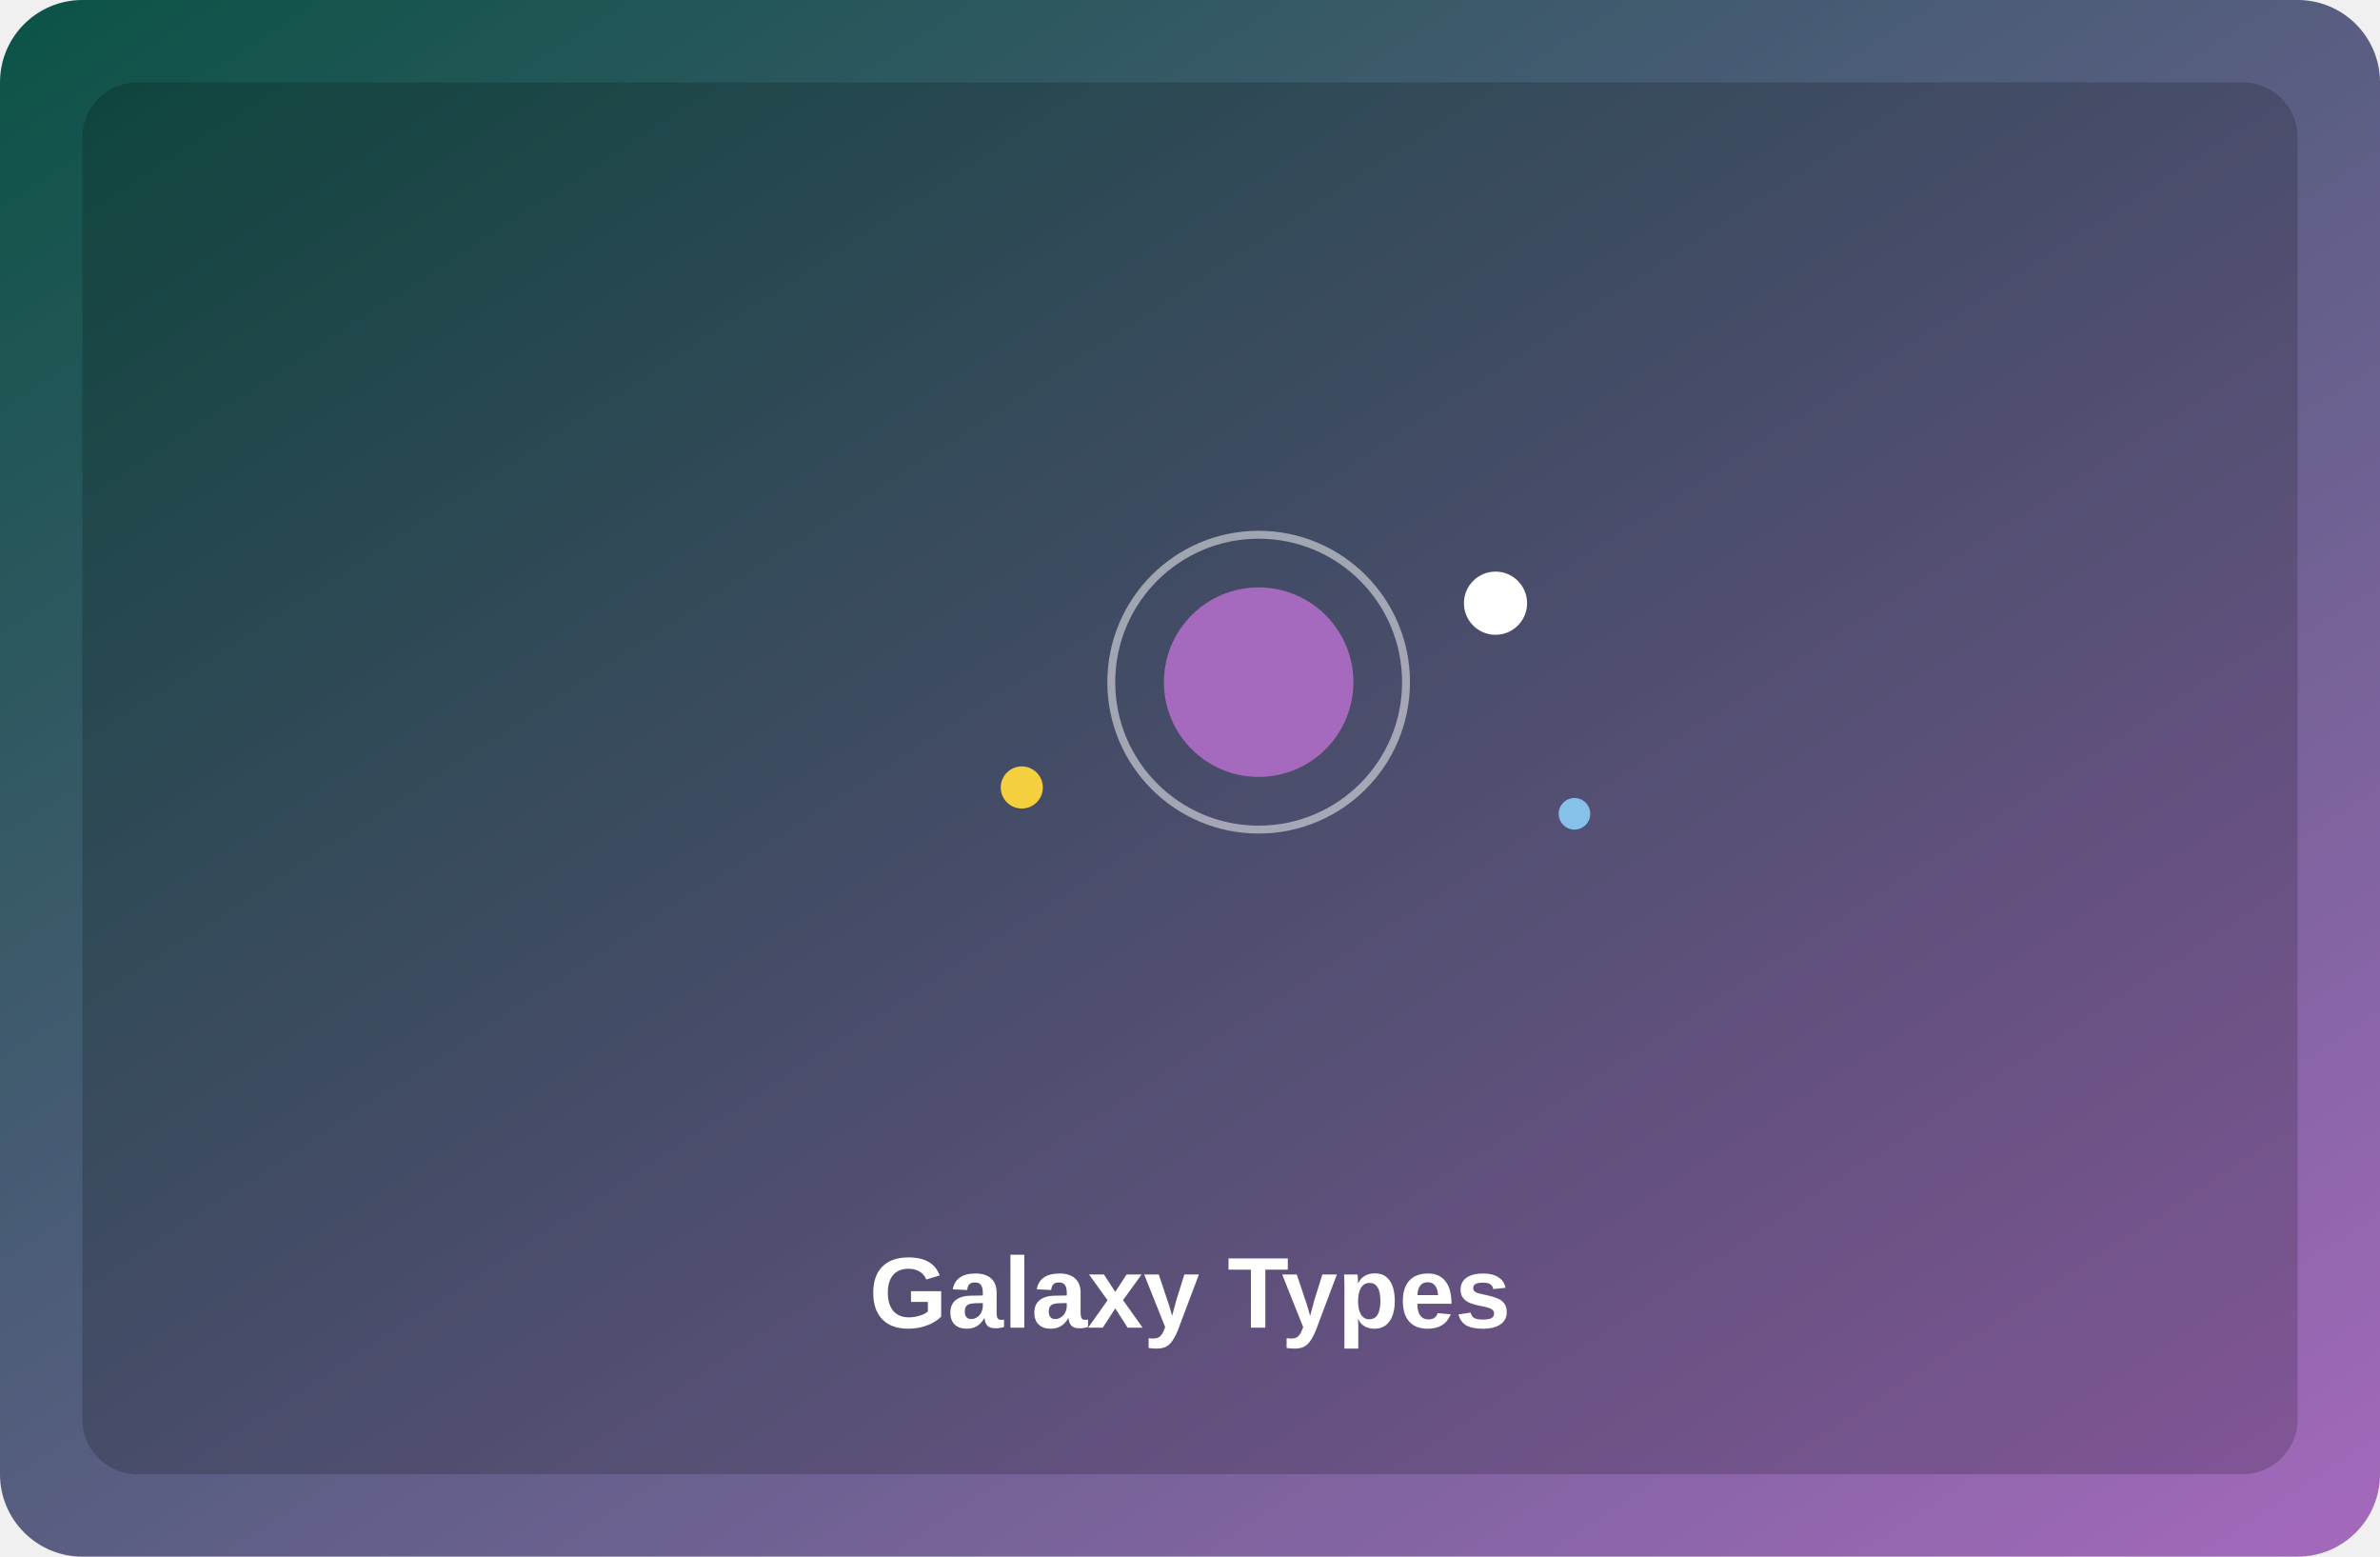
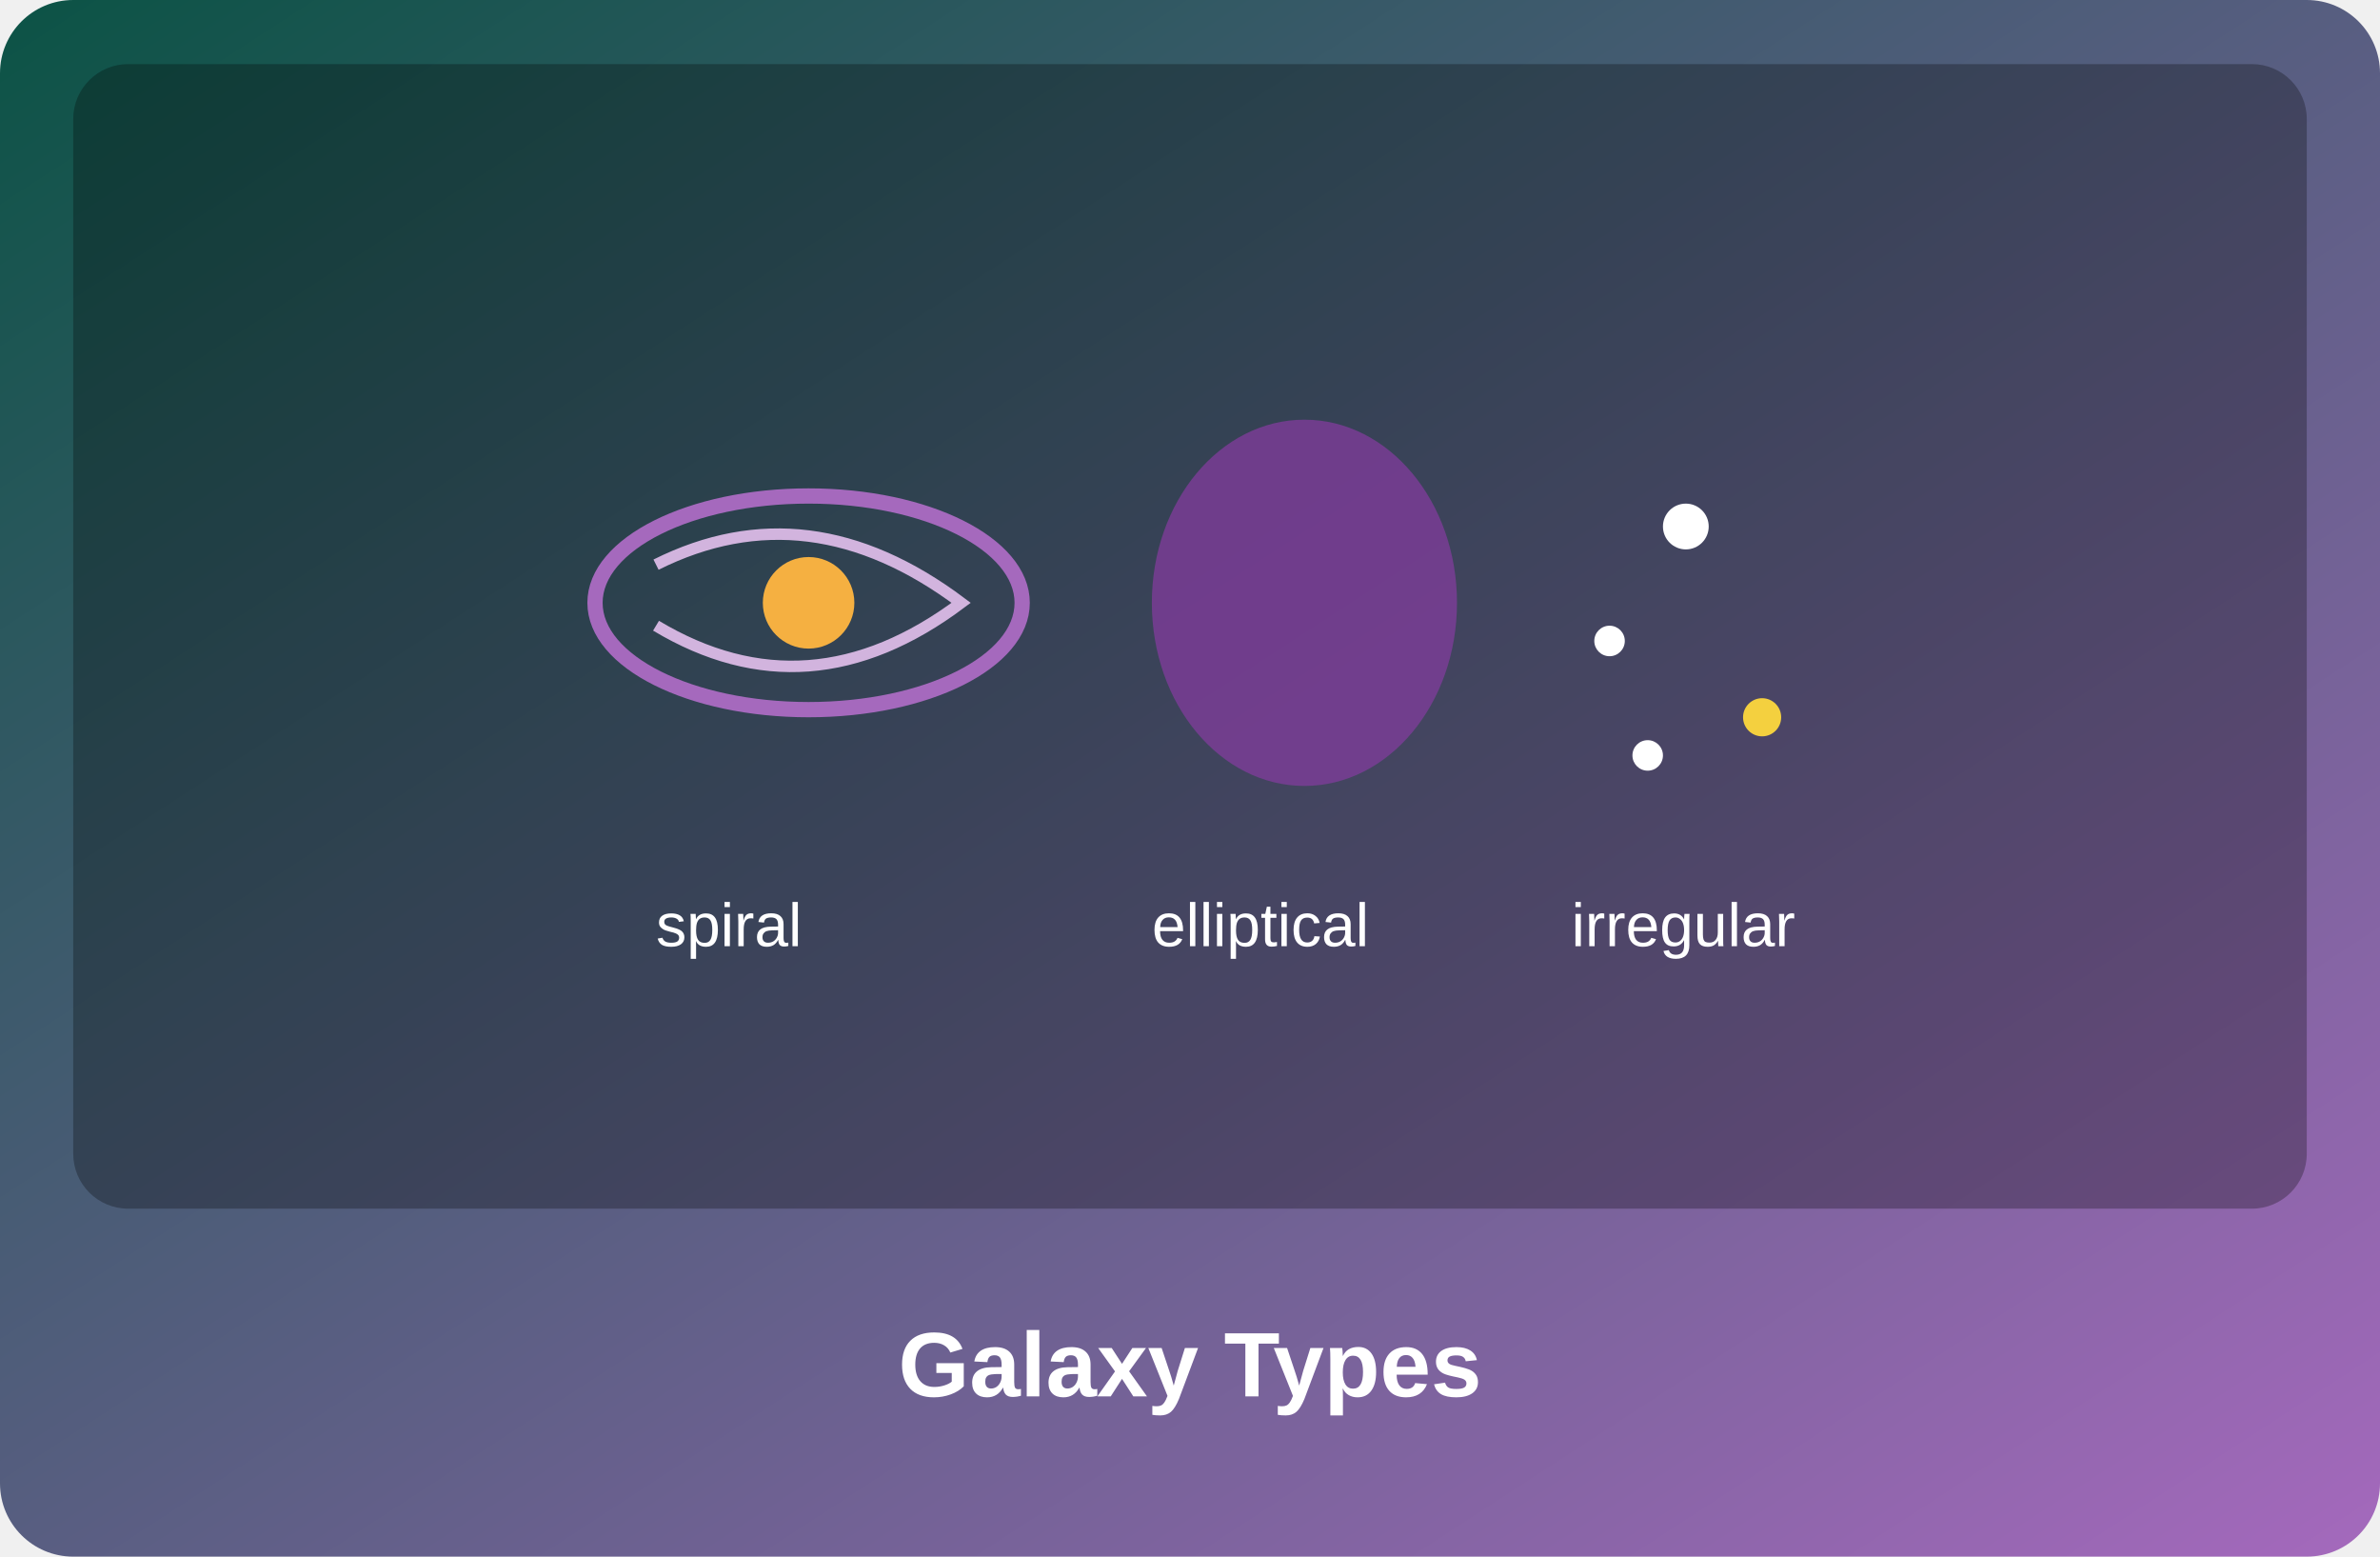
<svg xmlns="http://www.w3.org/2000/svg" width="520" height="340" viewBox="0 0 520 340">
  <defs>
-     <linearGradient id="g" x1="0%" y1="0%" x2="100%" y2="100%">
+     <linearGradient id="bg" x1="0%" y1="0%" x2="100%" y2="100%">
      <stop offset="0%" stop-color="#0b5345" />
      <stop offset="100%" stop-color="#a569bd" />
    </linearGradient>
  </defs>
-   <rect width="520" height="340" rx="18" fill="url(#g)" />
-   <rect x="18" y="18" width="484" height="304" rx="12" fill="rgba(0,0,0,0.18)" />
-   <g transform="translate(160,80) scale(1.15)">
-     <circle cx="100" cy="60" r="18" fill="#a569bd" />
-     <circle cx="100" cy="60" r="28" fill="none" stroke="#fff" stroke-width="1.5" opacity="0.5" />
-     <circle cx="145" cy="45" r="6" fill="#fff" />
-     <circle cx="55" cy="80" r="4" fill="#f4d03f" />
-     <circle cx="160" cy="85" r="3" fill="#85c1e9" />
-   </g>
-   <text x="260" y="290" text-anchor="middle" font-family="Arial,Helvetica,sans-serif" font-size="22" font-weight="700" fill="#ffffff">Galaxy Types</text>
+   <rect width="520" height="340" rx="16" fill="url(#bg)" />
+   <rect x="16" y="14" width="488" height="250" rx="12" fill="rgba(0,0,0,0.28)" />
+   <svg x="60" y="40" width="400" height="200" viewBox="0 0 200 120">
+     <ellipse cx="50" cy="55" rx="28" ry="14" fill="none" stroke="#a569bd" stroke-width="2" />
+     <circle cx="50" cy="55" r="6" fill="#f5b041" />
+     <path d="M30 50 Q50 40 70 55 Q50 70 30 58" stroke="#d2b4de" stroke-width="1.5" fill="none" />
+     <ellipse cx="115" cy="55" rx="20" ry="24" fill="#7d3c98" opacity="0.8" />
+     <circle cx="165" cy="45" r="3" fill="#fff" />
+     <circle cx="155" cy="60" r="2" fill="#fff" />
+     <circle cx="175" cy="70" r="2.5" fill="#f4d03f" />
+     <circle cx="160" cy="75" r="2" fill="#fff" />
+     <text x="30" y="100" fill="#fff" font-size="8" font-family="Arial">spiral</text>
+     <text x="95" y="100" fill="#fff" font-size="8" font-family="Arial">elliptical</text>
+     <text x="150" y="100" fill="#fff" font-size="8" font-family="Arial">irregular</text>
+   </svg>
+   <text x="260" y="305" text-anchor="middle" font-family="Arial,Helvetica,sans-serif" font-size="20" font-weight="700" fill="#ffffff">Galaxy Types</text>
</svg>
